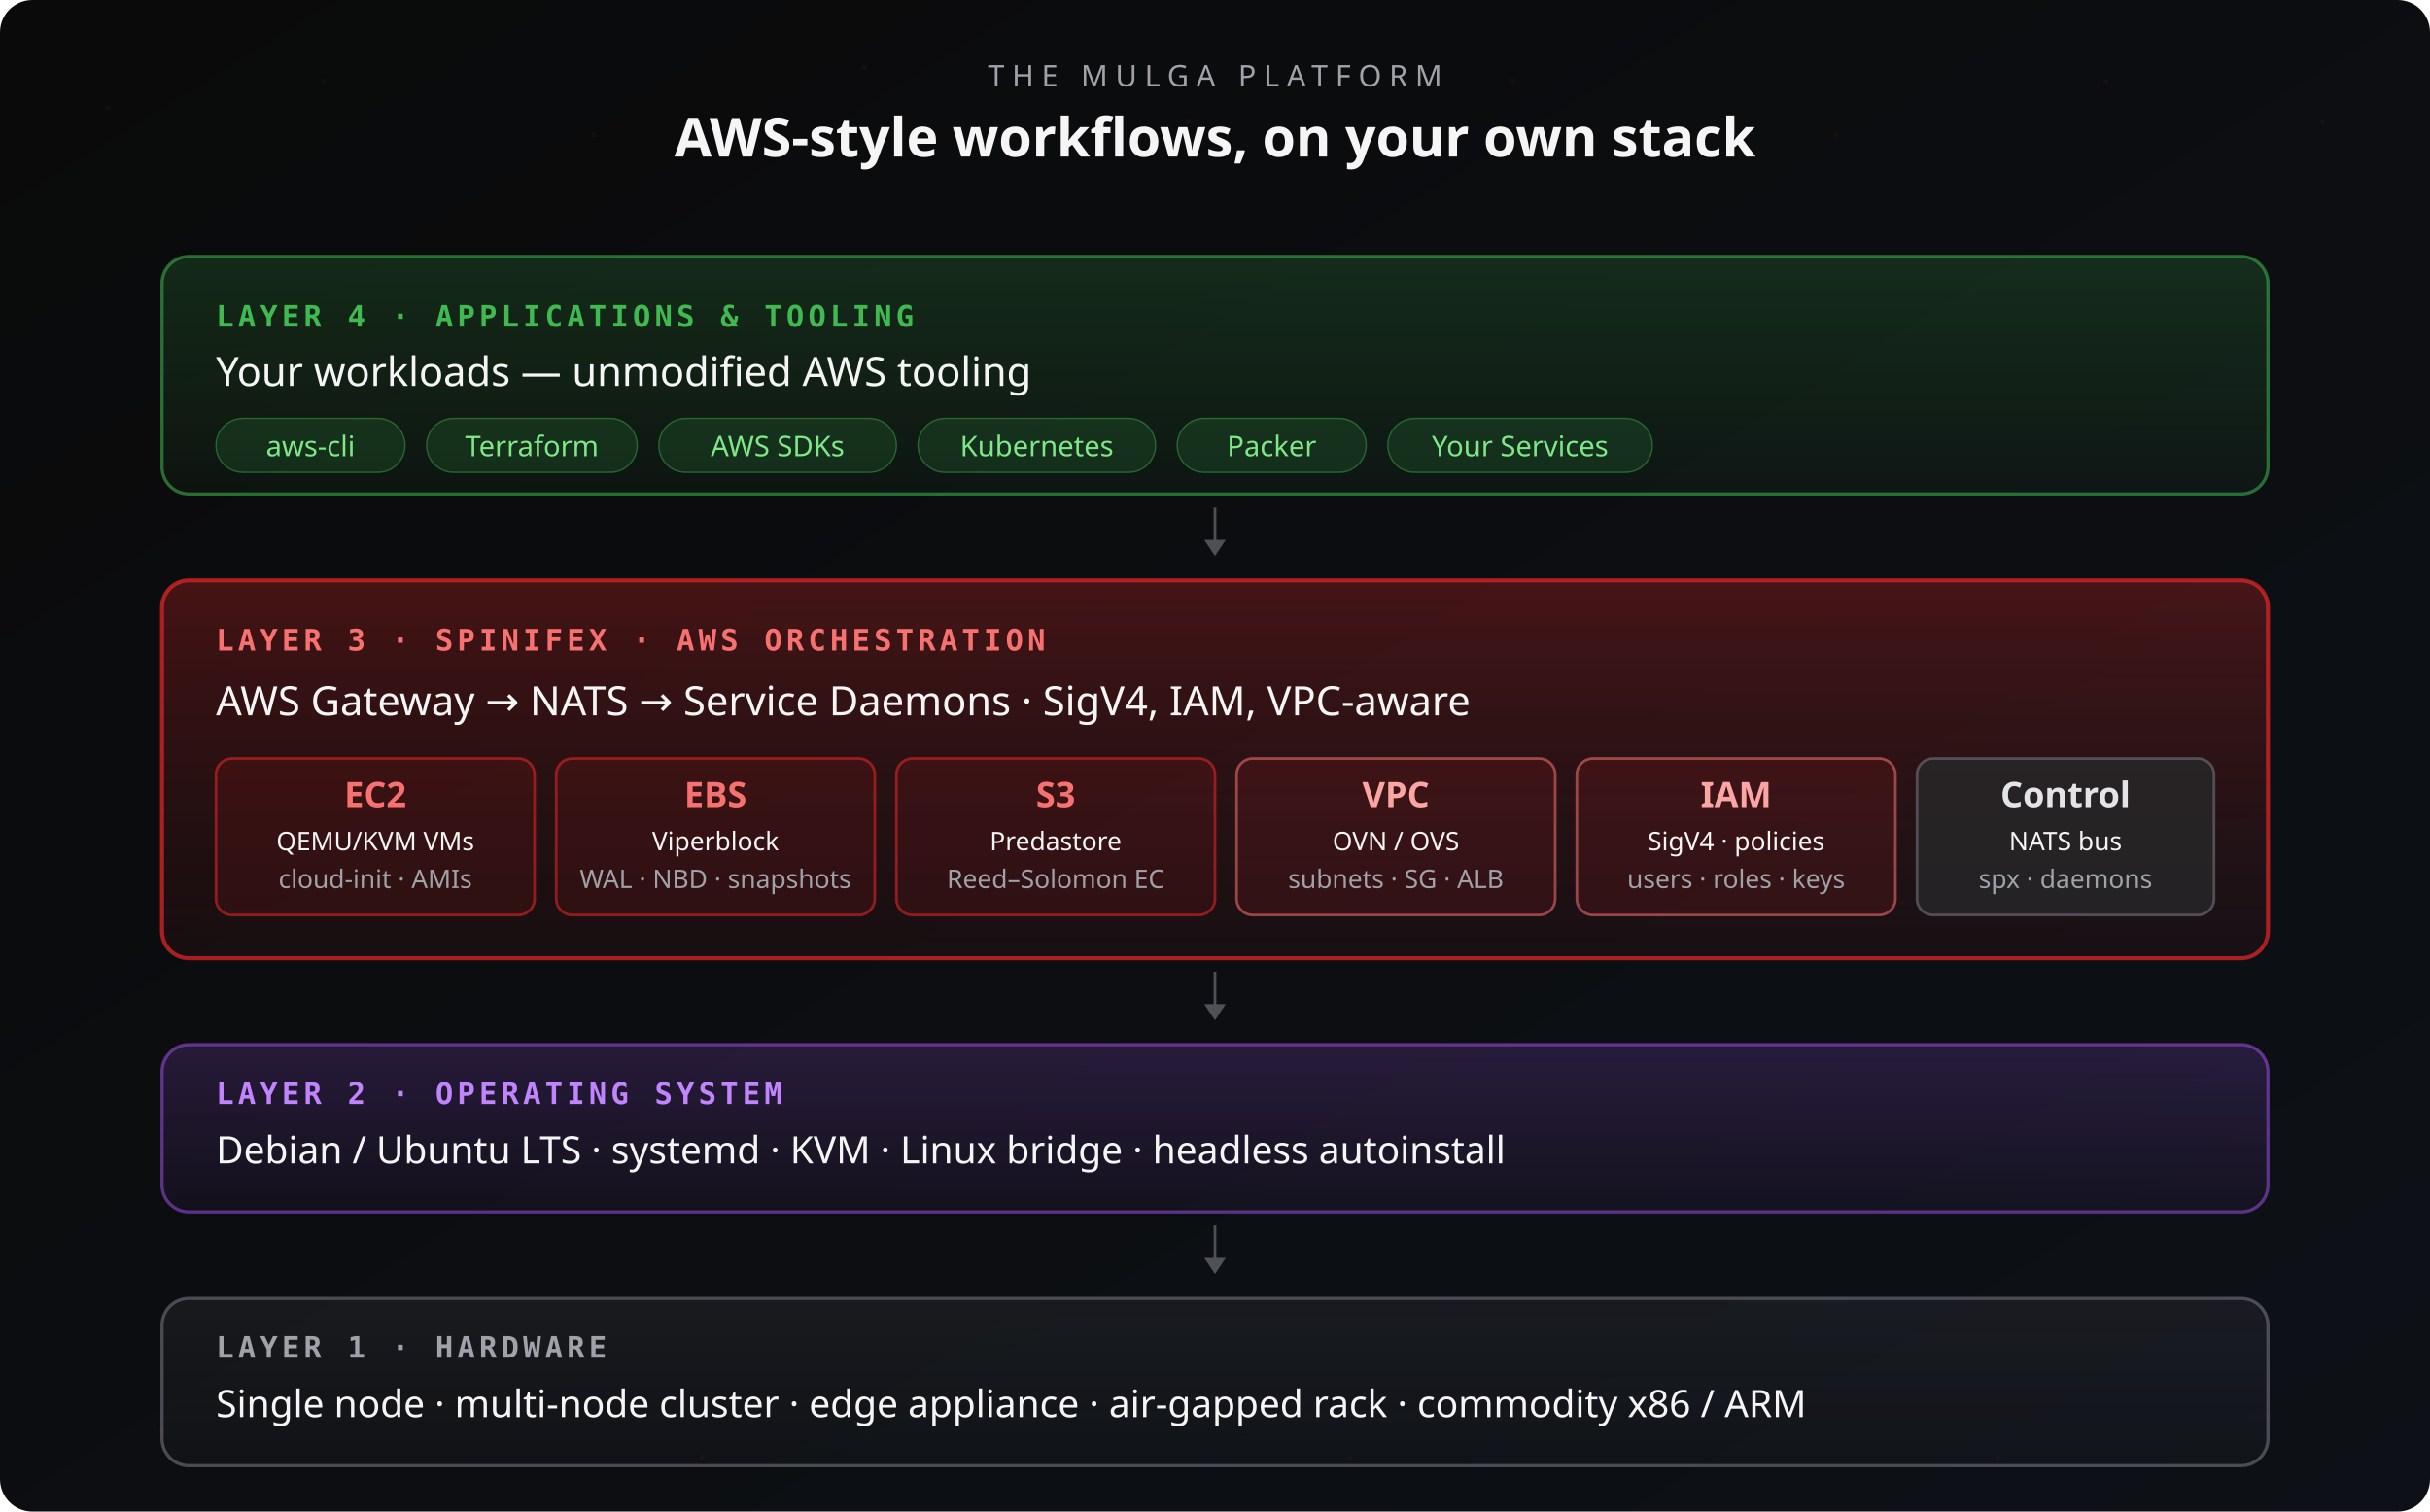
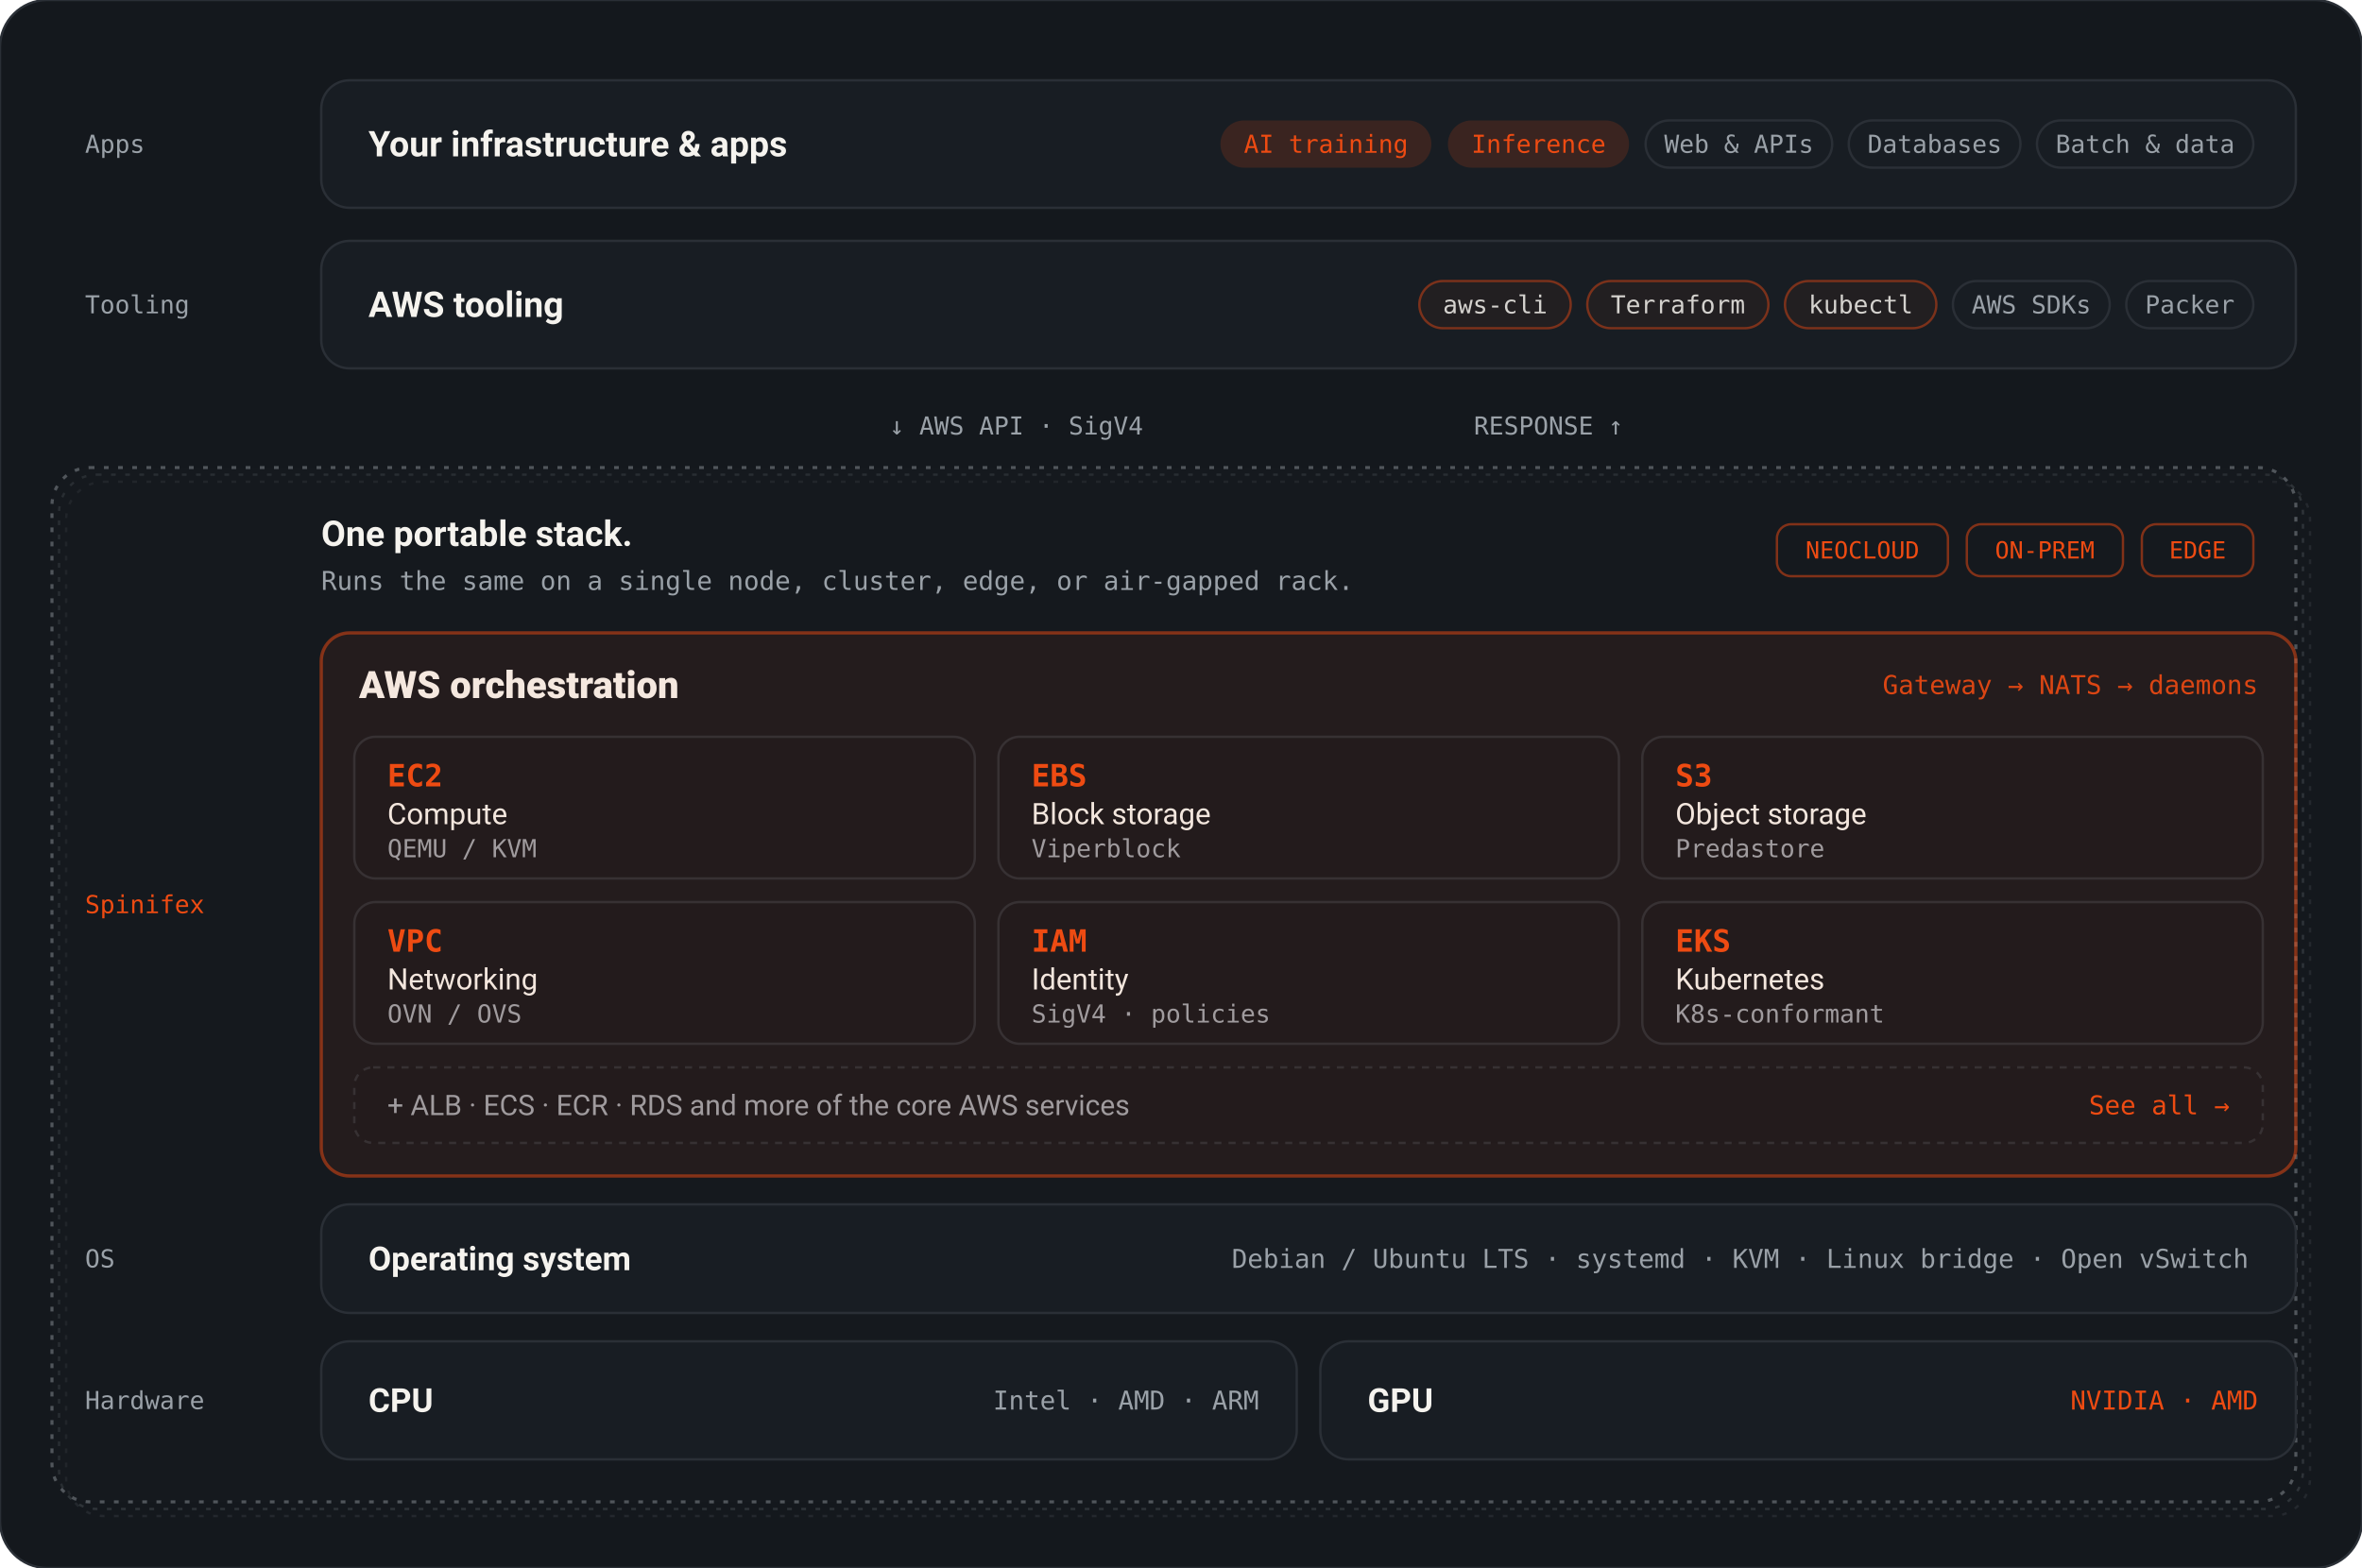
- <svg xmlns="http://www.w3.org/2000/svg" width="900" height="560" viewBox="0 0 900 560">
-   <defs>
-     <linearGradient id="pf-bg" x1="0%" y1="0%" x2="100%" y2="100%">
-       <stop offset="0%" style="stop-color:#0a0a0a" />
-       <stop offset="100%" style="stop-color:#0d1117" />
-     </linearGradient>
-     <linearGradient id="hw-grad" x1="0%" y1="0%" x2="0%" y2="100%">
-       <stop offset="0%" style="stop-color:#52525b;stop-opacity:0.18" />
-       <stop offset="100%" style="stop-color:#52525b;stop-opacity:0.06" />
-     </linearGradient>
-     <linearGradient id="os-grad" x1="0%" y1="0%" x2="0%" y2="100%">
-       <stop offset="0%" style="stop-color:#a855f7;stop-opacity:0.18" />
-       <stop offset="100%" style="stop-color:#a855f7;stop-opacity:0.05" />
-     </linearGradient>
-     <linearGradient id="spx-grad" x1="0%" y1="0%" x2="0%" y2="100%">
-       <stop offset="0%" style="stop-color:#DC2626;stop-opacity:0.28" />
-       <stop offset="100%" style="stop-color:#7F1D1D;stop-opacity:0.1" />
-     </linearGradient>
-     <linearGradient id="app-grad" x1="0%" y1="0%" x2="0%" y2="100%">
-       <stop offset="0%" style="stop-color:#3fb950;stop-opacity:0.18" />
-       <stop offset="100%" style="stop-color:#3fb950;stop-opacity:0.05" />
-     </linearGradient>
-   </defs>
-   <rect width="900" height="560" fill="url(#pf-bg)" rx="12" />
-   <g opacity="0.12" fill="#7F1D1D">
-     <circle cx="40" cy="40" r="1" />
-     <circle cx="120" cy="30" r="1" />
-     <circle cx="220" cy="50" r="1" />
-     <circle cx="320" cy="25" r="1" />
-     <circle cx="440" cy="45" r="1" />
-     <circle cx="560" cy="30" r="1" />
-     <circle cx="680" cy="50" r="1" />
-     <circle cx="780" cy="30" r="1" />
-     <circle cx="860" cy="45" r="1" />
-     <circle cx="60" cy="530" r="1" />
-     <circle cx="160" cy="520" r="1" />
-     <circle cx="260" cy="540" r="1" />
-     <circle cx="380" cy="525" r="1" />
-     <circle cx="500" cy="540" r="1" />
-     <circle cx="620" cy="520" r="1" />
-     <circle cx="740" cy="540" r="1" />
-     <circle cx="840" cy="525" r="1" />
-   </g>
-   <text x="450" y="32" font-family="'Segoe UI', system-ui, sans-serif" font-size="11" fill="#a1a1aa" text-anchor="middle" letter-spacing="2.8">THE MULGA PLATFORM</text>
-   <text x="450" y="58" font-family="'Segoe UI', system-ui, sans-serif" font-size="20" font-weight="600" fill="#f5f5f5" text-anchor="middle">AWS-style workflows, on your own stack</text>
-   <g transform="translate(60, 95)">
-     <rect width="780" height="88" rx="10" fill="url(#app-grad)" stroke="#3fb950" stroke-width="1.2" stroke-opacity="0.55" />
-     <text x="20" y="26" font-family="'SF Mono', ui-monospace, monospace" font-size="11" fill="#3fb950" letter-spacing="1.5" font-weight="600">LAYER 4 · APPLICATIONS &amp; TOOLING</text>
-     <text x="20" y="48" font-family="'Segoe UI', sans-serif" font-size="15" fill="#f5f5f5" font-weight="500">Your workloads — unmodified AWS tooling</text>
-     <g transform="translate(20, 60)" font-family="'Segoe UI', sans-serif" font-size="10.5">
-       <rect x="0" y="0" width="70" height="20" rx="10" fill="#3fb950" fill-opacity="0.14" stroke="#3fb950" stroke-opacity="0.45" stroke-width="0.5" />
-       <text x="35" y="14" fill="#7ee787" text-anchor="middle">aws-cli</text>
-       <rect x="78" y="0" width="78" height="20" rx="10" fill="#3fb950" fill-opacity="0.14" stroke="#3fb950" stroke-opacity="0.45" stroke-width="0.5" />
-       <text x="117" y="14" fill="#7ee787" text-anchor="middle">Terraform</text>
-       <rect x="164" y="0" width="88" height="20" rx="10" fill="#3fb950" fill-opacity="0.14" stroke="#3fb950" stroke-opacity="0.45" stroke-width="0.5" />
-       <text x="208" y="14" fill="#7ee787" text-anchor="middle">AWS SDKs</text>
-       <rect x="260" y="0" width="88" height="20" rx="10" fill="#3fb950" fill-opacity="0.14" stroke="#3fb950" stroke-opacity="0.45" stroke-width="0.5" />
-       <text x="304" y="14" fill="#7ee787" text-anchor="middle">Kubernetes</text>
-       <rect x="356" y="0" width="70" height="20" rx="10" fill="#3fb950" fill-opacity="0.14" stroke="#3fb950" stroke-opacity="0.45" stroke-width="0.5" />
-       <text x="391" y="14" fill="#7ee787" text-anchor="middle">Packer</text>
-       <rect x="434" y="0" width="98" height="20" rx="10" fill="#3fb950" fill-opacity="0.14" stroke="#3fb950" stroke-opacity="0.45" stroke-width="0.5" />
-       <text x="483" y="14" fill="#7ee787" text-anchor="middle">Your Services</text>
-     </g>
-   </g>
-   <g transform="translate(450, 188)" opacity="0.45">
-     <line x1="0" y1="0" x2="0" y2="14" stroke="#a1a1aa" stroke-width="1" />
-     <polygon points="-4,12 4,12 0,18" fill="#a1a1aa" />
-   </g>
-   <g transform="translate(60, 215)">
-     <rect width="780" height="140" rx="10" fill="url(#spx-grad)" stroke="#DC2626" stroke-width="1.5" stroke-opacity="0.75" />
-     <text x="20" y="26" font-family="'SF Mono', ui-monospace, monospace" font-size="11" fill="#F87171" letter-spacing="1.5" font-weight="600">LAYER 3 · SPINIFEX · AWS ORCHESTRATION</text>
-     <text x="20" y="50" font-family="'Segoe UI', sans-serif" font-size="15" fill="#f5f5f5" font-weight="500">AWS Gateway → NATS → Service Daemons · SigV4, IAM, VPC-aware</text>
-     <g transform="translate(20, 66)" font-family="'Segoe UI', sans-serif">
-       <rect x="0" y="0" width="118" height="58" rx="6" fill="#DC2626" fill-opacity="0.1" stroke="#DC2626" stroke-opacity="0.6" stroke-width="1" />
-       <text x="59" y="18" font-size="13" fill="#F87171" text-anchor="middle" font-weight="600">EC2</text>
-       <text x="59" y="34" font-size="9.5" fill="#f5f5f5" text-anchor="middle">QEMU/KVM VMs</text>
-       <text x="59" y="48" font-size="9.5" fill="#a1a1aa" text-anchor="middle">cloud-init · AMIs</text>
-       <rect x="126" y="0" width="118" height="58" rx="6" fill="#DC2626" fill-opacity="0.1" stroke="#DC2626" stroke-opacity="0.6" stroke-width="1" />
-       <text x="185" y="18" font-size="13" fill="#F87171" text-anchor="middle" font-weight="600">EBS</text>
-       <text x="185" y="34" font-size="9.5" fill="#f5f5f5" text-anchor="middle">Viperblock</text>
-       <text x="185" y="48" font-size="9.5" fill="#a1a1aa" text-anchor="middle">WAL · NBD · snapshots</text>
-       <rect x="252" y="0" width="118" height="58" rx="6" fill="#DC2626" fill-opacity="0.1" stroke="#DC2626" stroke-opacity="0.6" stroke-width="1" />
-       <text x="311" y="18" font-size="13" fill="#F87171" text-anchor="middle" font-weight="600">S3</text>
-       <text x="311" y="34" font-size="9.5" fill="#f5f5f5" text-anchor="middle">Predastore</text>
-       <text x="311" y="48" font-size="9.5" fill="#a1a1aa" text-anchor="middle">Reed–Solomon EC</text>
-       <rect x="378" y="0" width="118" height="58" rx="6" fill="#7F1D1D" fill-opacity="0.22" stroke="#F87171" stroke-opacity="0.55" stroke-width="1" />
-       <text x="437" y="18" font-size="13" fill="#FCA5A5" text-anchor="middle" font-weight="600">VPC</text>
-       <text x="437" y="34" font-size="9.5" fill="#f5f5f5" text-anchor="middle">OVN / OVS</text>
-       <text x="437" y="48" font-size="9.5" fill="#a1a1aa" text-anchor="middle">subnets · SG · ALB</text>
-       <rect x="504" y="0" width="118" height="58" rx="6" fill="#7F1D1D" fill-opacity="0.22" stroke="#F87171" stroke-opacity="0.55" stroke-width="1" />
-       <text x="563" y="18" font-size="13" fill="#FCA5A5" text-anchor="middle" font-weight="600">IAM</text>
-       <text x="563" y="34" font-size="9.5" fill="#f5f5f5" text-anchor="middle">SigV4 · policies</text>
-       <text x="563" y="48" font-size="9.5" fill="#a1a1aa" text-anchor="middle">users · roles · keys</text>
-       <rect x="630" y="0" width="110" height="58" rx="6" fill="#27272a" fill-opacity="0.8" stroke="#71717a" stroke-opacity="0.6" stroke-width="1" />
-       <text x="685" y="18" font-size="13" fill="#e4e4e7" text-anchor="middle" font-weight="600">Control</text>
-       <text x="685" y="34" font-size="9.5" fill="#f5f5f5" text-anchor="middle">NATS bus</text>
-       <text x="685" y="48" font-size="9.5" fill="#a1a1aa" text-anchor="middle">spx · daemons</text>
-     </g>
-   </g>
-   <g transform="translate(450, 360)" opacity="0.45">
-     <line x1="0" y1="0" x2="0" y2="14" stroke="#a1a1aa" stroke-width="1" />
-     <polygon points="-4,12 4,12 0,18" fill="#a1a1aa" />
-   </g>
-   <g transform="translate(60, 387)">
-     <rect width="780" height="62" rx="10" fill="url(#os-grad)" stroke="#a855f7" stroke-width="1.2" stroke-opacity="0.5" />
-     <text x="20" y="22" font-family="'SF Mono', ui-monospace, monospace" font-size="11" fill="#c084fc" letter-spacing="1.5" font-weight="600">LAYER 2 · OPERATING SYSTEM</text>
-     <text x="20" y="44" font-family="'Segoe UI', sans-serif" font-size="14" fill="#f5f5f5">Debian / Ubuntu LTS · systemd · KVM · Linux bridge · headless autoinstall</text>
-   </g>
-   <g transform="translate(450, 454)" opacity="0.45">
-     <line x1="0" y1="0" x2="0" y2="14" stroke="#a1a1aa" stroke-width="1" />
-     <polygon points="-4,12 4,12 0,18" fill="#a1a1aa" />
-   </g>
-   <g transform="translate(60, 481)">
-     <rect width="780" height="62" rx="10" fill="url(#hw-grad)" stroke="#71717a" stroke-width="1.2" stroke-opacity="0.6" />
-     <text x="20" y="22" font-family="'SF Mono', ui-monospace, monospace" font-size="11" fill="#a1a1aa" letter-spacing="1.5" font-weight="600">LAYER 1 · HARDWARE</text>
-     <text x="20" y="44" font-family="'Segoe UI', sans-serif" font-size="14" fill="#f5f5f5">Single node · multi-node cluster · edge appliance · air-gapped rack · commodity x86 / ARM</text>
-   </g>
+ <svg xmlns="http://www.w3.org/2000/svg" width="1000" height="664" viewBox="0 0 1000 664" role="img" aria-label="The Spinifex stack: applications and AWS tooling on top, the Spinifex AWS-compatible service layer, running on standard Linux on CPU/GPU hardware, deployable to Neocloud, on-prem or edge.">
+   <rect x="0.0" y="0.0" width="1000.0" height="664.0" rx="20" fill="#14181D" fill-opacity="1.0" stroke="#2A2F36" stroke-width="1" stroke-opacity="1.0" />
+   <rect x="28.0" y="204.0" width="950.0" height="438.0" rx="16" fill="none" fill-opacity="1.0" stroke="#9AA1A8" stroke-width="1" stroke-opacity="0.12" stroke-dasharray="2 4" />
+   <rect x="25.0" y="201.0" width="950.0" height="438.0" rx="16" fill="none" fill-opacity="1.0" stroke="#9AA1A8" stroke-width="1" stroke-opacity="0.2" stroke-dasharray="2 4" />
+   <rect x="22.0" y="198.0" width="950.0" height="438.0" rx="16" fill="#181D23" fill-opacity="0.25" stroke="#9AA1A8" stroke-width="1.3" stroke-opacity="0.45" stroke-dasharray="2 4" />
+   <text x="36.0" y="64.7" font-family="ui-monospace, 'SFMono-Regular', Menlo, Consolas, monospace" font-size="10.5" fill="#9AA1A8" font-weight="500" text-anchor="start">Apps</text>
+   <rect x="136.0" y="34.0" width="836.0" height="54.0" rx="12" fill="#181D23" fill-opacity="1.0" stroke="#2A2F36" stroke-width="1" stroke-opacity="1.0" />
+   <text x="156.0" y="66.2" font-family="-apple-system, BlinkMacSystemFont, 'Segoe UI', Roboto, system-ui, sans-serif" font-size="15" fill="#F5F3EE" font-weight="700" text-anchor="start">Your infrastructure &amp; apps</text>
+   <rect x="516.7" y="51.0" width="89.3" height="20.0" rx="10" fill="#EE4B12" fill-opacity="0.16" stroke="none" stroke-width="1" stroke-opacity="1.0" />
+   <text x="561.4" y="64.7" font-family="ui-monospace, 'SFMono-Regular', Menlo, Consolas, monospace" font-size="10.5" fill="#EE4B12" font-weight="500" text-anchor="middle">AI training</text>
+   <rect x="613.0" y="51.0" width="76.7" height="20.0" rx="10" fill="#EE4B12" fill-opacity="0.16" stroke="none" stroke-width="1" stroke-opacity="1.0" />
+   <text x="651.4" y="64.7" font-family="ui-monospace, 'SFMono-Regular', Menlo, Consolas, monospace" font-size="10.5" fill="#EE4B12" font-weight="500" text-anchor="middle">Inference</text>
+   <rect x="696.7" y="51.0" width="79.0" height="20.0" rx="10" fill="none" fill-opacity="1.0" stroke="#2A2F36" stroke-width="1" stroke-opacity="1" />
+   <text x="736.2" y="64.7" font-family="ui-monospace, 'SFMono-Regular', Menlo, Consolas, monospace" font-size="10.5" fill="#9AA1A8" font-weight="400" text-anchor="middle">Web &amp; APIs</text>
+   <rect x="782.7" y="51.0" width="72.7" height="20.0" rx="10" fill="none" fill-opacity="1.0" stroke="#2A2F36" stroke-width="1" stroke-opacity="1" />
+   <text x="819.1" y="64.7" font-family="ui-monospace, 'SFMono-Regular', Menlo, Consolas, monospace" font-size="10.5" fill="#9AA1A8" font-weight="400" text-anchor="middle">Databases</text>
+   <rect x="862.4" y="51.0" width="91.6" height="20.0" rx="10" fill="none" fill-opacity="1.0" stroke="#2A2F36" stroke-width="1" stroke-opacity="1" />
+   <text x="908.2" y="64.7" font-family="ui-monospace, 'SFMono-Regular', Menlo, Consolas, monospace" font-size="10.5" fill="#9AA1A8" font-weight="400" text-anchor="middle">Batch &amp; data</text>
+   <text x="36.0" y="132.7" font-family="ui-monospace, 'SFMono-Regular', Menlo, Consolas, monospace" font-size="10.5" fill="#9AA1A8" font-weight="500" text-anchor="start">Tooling</text>
+   <rect x="136.0" y="102.0" width="836.0" height="54.0" rx="12" fill="#181D23" fill-opacity="1.0" stroke="#2A2F36" stroke-width="1" stroke-opacity="1.0" />
+   <text x="156.0" y="134.2" font-family="-apple-system, BlinkMacSystemFont, 'Segoe UI', Roboto, system-ui, sans-serif" font-size="15" fill="#F5F3EE" font-weight="700" text-anchor="start">AWS tooling</text>
+   <rect x="600.9" y="119.0" width="64.1" height="20.0" rx="10" fill="#EE4B12" fill-opacity="0.05" stroke="#EE4B12" stroke-width="1" stroke-opacity="0.45" />
+   <text x="633.0" y="132.7" font-family="ui-monospace, 'SFMono-Regular', Menlo, Consolas, monospace" font-size="10.5" fill="#F3F1EC" font-weight="400" text-anchor="middle" fill-opacity="0.85">aws-cli</text>
+   <rect x="672.0" y="119.0" width="76.7" height="20.0" rx="10" fill="#EE4B12" fill-opacity="0.05" stroke="#EE4B12" stroke-width="1" stroke-opacity="0.45" />
+   <text x="710.4" y="132.7" font-family="ui-monospace, 'SFMono-Regular', Menlo, Consolas, monospace" font-size="10.5" fill="#F3F1EC" font-weight="400" text-anchor="middle" fill-opacity="0.85">Terraform</text>
+   <rect x="755.7" y="119.0" width="64.1" height="20.0" rx="10" fill="#EE4B12" fill-opacity="0.05" stroke="#EE4B12" stroke-width="1" stroke-opacity="0.45" />
+   <text x="787.8" y="132.7" font-family="ui-monospace, 'SFMono-Regular', Menlo, Consolas, monospace" font-size="10.5" fill="#F3F1EC" font-weight="400" text-anchor="middle" fill-opacity="0.85">kubectl</text>
+   <rect x="826.8" y="119.0" width="66.4" height="20.0" rx="10" fill="none" fill-opacity="1.0" stroke="#2A2F36" stroke-width="1" stroke-opacity="1" />
+   <text x="860.0" y="132.7" font-family="ui-monospace, 'SFMono-Regular', Menlo, Consolas, monospace" font-size="10.5" fill="#9AA1A8" font-weight="400" text-anchor="middle">AWS SDKs</text>
+   <rect x="900.2" y="119.0" width="53.8" height="20.0" rx="10" fill="none" fill-opacity="1.0" stroke="#2A2F36" stroke-width="1" stroke-opacity="1" />
+   <text x="927.1" y="132.7" font-family="ui-monospace, 'SFMono-Regular', Menlo, Consolas, monospace" font-size="10.5" fill="#9AA1A8" font-weight="400" text-anchor="middle">Packer</text>
+   <text x="484.0" y="184.0" font-family="ui-monospace, 'SFMono-Regular', Menlo, Consolas, monospace" font-size="10.5" fill="#9AA1A8" font-weight="400" text-anchor="end">↓  AWS API · SigV4</text>
+   <text x="624.0" y="184.0" font-family="ui-monospace, 'SFMono-Regular', Menlo, Consolas, monospace" font-size="10.5" fill="#9AA1A8" font-weight="400" text-anchor="start">RESPONSE  ↑</text>
+   <text x="136.0" y="231.2" font-family="-apple-system, BlinkMacSystemFont, 'Segoe UI', Roboto, system-ui, sans-serif" font-size="15" fill="#F5F3EE" font-weight="700" text-anchor="start">One portable stack.</text>
+   <text x="136.0" y="249.8" font-family="ui-monospace, 'SFMono-Regular', Menlo, Consolas, monospace" font-size="11" fill="#9AA1A8" font-weight="400" text-anchor="start">Runs the same on a single node, cluster, edge, or air-gapped rack.</text>
+   <rect x="752.3" y="222.0" width="72.4" height="22.0" rx="6" fill="none" fill-opacity="1.0" stroke="#EE4B12" stroke-width="1" stroke-opacity="0.5" />
+   <text x="788.5" y="236.5" font-family="ui-monospace, 'SFMono-Regular', Menlo, Consolas, monospace" font-size="10" fill="#EE4B12" font-weight="500" text-anchor="middle">NEOCLOUD</text>
+   <rect x="832.7" y="222.0" width="66.1" height="22.0" rx="6" fill="none" fill-opacity="1.0" stroke="#EE4B12" stroke-width="1" stroke-opacity="0.5" />
+   <text x="865.7" y="236.5" font-family="ui-monospace, 'SFMono-Regular', Menlo, Consolas, monospace" font-size="10" fill="#EE4B12" font-weight="500" text-anchor="middle">ON-PREM</text>
+   <rect x="906.8" y="222.0" width="47.2" height="22.0" rx="6" fill="none" fill-opacity="1.0" stroke="#EE4B12" stroke-width="1" stroke-opacity="0.5" />
+   <text x="930.4" y="236.5" font-family="ui-monospace, 'SFMono-Regular', Menlo, Consolas, monospace" font-size="10" fill="#EE4B12" font-weight="500" text-anchor="middle">EDGE</text>
+   <text x="152.0" y="295.6" font-family="-apple-system, BlinkMacSystemFont, 'Segoe UI', Roboto, system-ui, sans-serif" font-size="16" fill="#F5F3EE" font-weight="800" text-anchor="start">AWS orchestration</text>
+   <text x="956.0" y="293.9" font-family="ui-monospace, 'SFMono-Regular', Menlo, Consolas, monospace" font-size="11" fill="#EE4B12" font-weight="400" text-anchor="end" fill-opacity="0.9">Gateway → NATS → daemons</text>
+   <rect x="150.0" y="312.0" width="262.7" height="60.0" rx="9" fill="#14181D" fill-opacity="1.0" stroke="#2A2F36" stroke-width="1" stroke-opacity="1.0" />
+   <text x="164.0" y="333.0" font-family="ui-monospace, 'SFMono-Regular', Menlo, Consolas, monospace" font-size="13" fill="#EE4B12" font-weight="600" text-anchor="start">EC2</text>
+   <text x="164.0" y="349.0" font-family="-apple-system, BlinkMacSystemFont, 'Segoe UI', Roboto, system-ui, sans-serif" font-size="12.5" fill="#F3F1EC" font-weight="400" text-anchor="start">Compute</text>
+   <text x="164.0" y="363.0" font-family="ui-monospace, 'SFMono-Regular', Menlo, Consolas, monospace" font-size="10.5" fill="#9AA1A8" font-weight="400" text-anchor="start">QEMU / KVM</text>
+   <rect x="422.7" y="312.0" width="262.7" height="60.0" rx="9" fill="#14181D" fill-opacity="1.0" stroke="#2A2F36" stroke-width="1" stroke-opacity="1.0" />
+   <text x="436.7" y="333.0" font-family="ui-monospace, 'SFMono-Regular', Menlo, Consolas, monospace" font-size="13" fill="#EE4B12" font-weight="600" text-anchor="start">EBS</text>
+   <text x="436.7" y="349.0" font-family="-apple-system, BlinkMacSystemFont, 'Segoe UI', Roboto, system-ui, sans-serif" font-size="12.5" fill="#F3F1EC" font-weight="400" text-anchor="start">Block storage</text>
+   <text x="436.7" y="363.0" font-family="ui-monospace, 'SFMono-Regular', Menlo, Consolas, monospace" font-size="10.5" fill="#9AA1A8" font-weight="400" text-anchor="start">Viperblock</text>
+   <rect x="695.3" y="312.0" width="262.7" height="60.0" rx="9" fill="#14181D" fill-opacity="1.0" stroke="#2A2F36" stroke-width="1" stroke-opacity="1.0" />
+   <text x="709.3" y="333.0" font-family="ui-monospace, 'SFMono-Regular', Menlo, Consolas, monospace" font-size="13" fill="#EE4B12" font-weight="600" text-anchor="start">S3</text>
+   <text x="709.3" y="349.0" font-family="-apple-system, BlinkMacSystemFont, 'Segoe UI', Roboto, system-ui, sans-serif" font-size="12.5" fill="#F3F1EC" font-weight="400" text-anchor="start">Object storage</text>
+   <text x="709.3" y="363.0" font-family="ui-monospace, 'SFMono-Regular', Menlo, Consolas, monospace" font-size="10.5" fill="#9AA1A8" font-weight="400" text-anchor="start">Predastore</text>
+   <rect x="150.0" y="382.0" width="262.7" height="60.0" rx="9" fill="#14181D" fill-opacity="1.0" stroke="#2A2F36" stroke-width="1" stroke-opacity="1.0" />
+   <text x="164.0" y="403.0" font-family="ui-monospace, 'SFMono-Regular', Menlo, Consolas, monospace" font-size="13" fill="#EE4B12" font-weight="600" text-anchor="start">VPC</text>
+   <text x="164.0" y="419.0" font-family="-apple-system, BlinkMacSystemFont, 'Segoe UI', Roboto, system-ui, sans-serif" font-size="12.5" fill="#F3F1EC" font-weight="400" text-anchor="start">Networking</text>
+   <text x="164.0" y="433.0" font-family="ui-monospace, 'SFMono-Regular', Menlo, Consolas, monospace" font-size="10.5" fill="#9AA1A8" font-weight="400" text-anchor="start">OVN / OVS</text>
+   <rect x="422.7" y="382.0" width="262.7" height="60.0" rx="9" fill="#14181D" fill-opacity="1.0" stroke="#2A2F36" stroke-width="1" stroke-opacity="1.0" />
+   <text x="436.7" y="403.0" font-family="ui-monospace, 'SFMono-Regular', Menlo, Consolas, monospace" font-size="13" fill="#EE4B12" font-weight="600" text-anchor="start">IAM</text>
+   <text x="436.7" y="419.0" font-family="-apple-system, BlinkMacSystemFont, 'Segoe UI', Roboto, system-ui, sans-serif" font-size="12.5" fill="#F3F1EC" font-weight="400" text-anchor="start">Identity</text>
+   <text x="436.7" y="433.0" font-family="ui-monospace, 'SFMono-Regular', Menlo, Consolas, monospace" font-size="10.5" fill="#9AA1A8" font-weight="400" text-anchor="start">SigV4 · policies</text>
+   <rect x="695.3" y="382.0" width="262.7" height="60.0" rx="9" fill="#14181D" fill-opacity="1.0" stroke="#2A2F36" stroke-width="1" stroke-opacity="1.0" />
+   <text x="709.3" y="403.0" font-family="ui-monospace, 'SFMono-Regular', Menlo, Consolas, monospace" font-size="13" fill="#EE4B12" font-weight="600" text-anchor="start">EKS</text>
+   <text x="709.3" y="419.0" font-family="-apple-system, BlinkMacSystemFont, 'Segoe UI', Roboto, system-ui, sans-serif" font-size="12.5" fill="#F3F1EC" font-weight="400" text-anchor="start">Kubernetes</text>
+   <text x="709.3" y="433.0" font-family="ui-monospace, 'SFMono-Regular', Menlo, Consolas, monospace" font-size="10.5" fill="#9AA1A8" font-weight="400" text-anchor="start">K8s-conformant</text>
+   <rect x="150.0" y="452.0" width="808.0" height="32.0" rx="8" fill="#14181D" fill-opacity="0.6" stroke="#2A2F36" stroke-width="1" stroke-opacity="1.0" stroke-dasharray="3 3" />
+   <text x="164.0" y="472.2" font-family="-apple-system, BlinkMacSystemFont, 'Segoe UI', Roboto, system-ui, sans-serif" font-size="12" fill="#9AA1A8" font-weight="400" text-anchor="start">+ ALB · ECS · ECR · RDS and more of the core AWS services</text>
+   <text x="944.0" y="471.9" font-family="ui-monospace, 'SFMono-Regular', Menlo, Consolas, monospace" font-size="11" fill="#EE4B12" font-weight="400" text-anchor="end">See all →</text>
+   <text x="36.0" y="386.7" font-family="ui-monospace, 'SFMono-Regular', Menlo, Consolas, monospace" font-size="10.5" fill="#EE4B12" font-weight="500" text-anchor="start">Spinifex</text>
+   <rect x="136.0" y="268.0" width="836.0" height="230.0" rx="12" fill="#EE4B12" fill-opacity="0.07" stroke="#EE4B12" stroke-width="1.4" stroke-opacity="0.5" />
+   <text x="36.0" y="536.7" font-family="ui-monospace, 'SFMono-Regular', Menlo, Consolas, monospace" font-size="10.5" fill="#9AA1A8" font-weight="500" text-anchor="start">OS</text>
+   <rect x="136.0" y="510.0" width="836.0" height="46.0" rx="12" fill="#181D23" fill-opacity="1.0" stroke="#2A2F36" stroke-width="1" stroke-opacity="1.0" />
+   <text x="156.0" y="537.9" font-family="-apple-system, BlinkMacSystemFont, 'Segoe UI', Roboto, system-ui, sans-serif" font-size="14" fill="#F5F3EE" font-weight="700" text-anchor="start">Operating system</text>
+   <text x="952.0" y="536.9" font-family="ui-monospace, 'SFMono-Regular', Menlo, Consolas, monospace" font-size="11" fill="#9AA1A8" font-weight="400" text-anchor="end">Debian / Ubuntu LTS · systemd · KVM · Linux bridge · Open vSwitch</text>
+   <text x="36.0" y="596.7" font-family="ui-monospace, 'SFMono-Regular', Menlo, Consolas, monospace" font-size="10.5" fill="#9AA1A8" font-weight="500" text-anchor="start">Hardware</text>
+   <rect x="136.0" y="568.0" width="413.0" height="50.0" rx="12" fill="#181D23" fill-opacity="1.0" stroke="#2A2F36" stroke-width="1" stroke-opacity="1.0" />
+   <text x="156.0" y="597.9" font-family="-apple-system, BlinkMacSystemFont, 'Segoe UI', Roboto, system-ui, sans-serif" font-size="14" fill="#F5F3EE" font-weight="700" text-anchor="start">CPU</text>
+   <text x="533.0" y="596.9" font-family="ui-monospace, 'SFMono-Regular', Menlo, Consolas, monospace" font-size="11" fill="#9AA1A8" font-weight="400" text-anchor="end">Intel · AMD · ARM</text>
+   <rect x="559.0" y="568.0" width="413.0" height="50.0" rx="12" fill="#181D23" fill-opacity="1.0" stroke="#2A2F36" stroke-width="1" stroke-opacity="1.0" />
+   <text x="579.0" y="597.9" font-family="-apple-system, BlinkMacSystemFont, 'Segoe UI', Roboto, system-ui, sans-serif" font-size="14" fill="#F5F3EE" font-weight="700" text-anchor="start">GPU</text>
+   <text x="956.0" y="596.9" font-family="ui-monospace, 'SFMono-Regular', Menlo, Consolas, monospace" font-size="11" fill="#EE4B12" font-weight="400" text-anchor="end">NVIDIA · AMD</text>
</svg>
